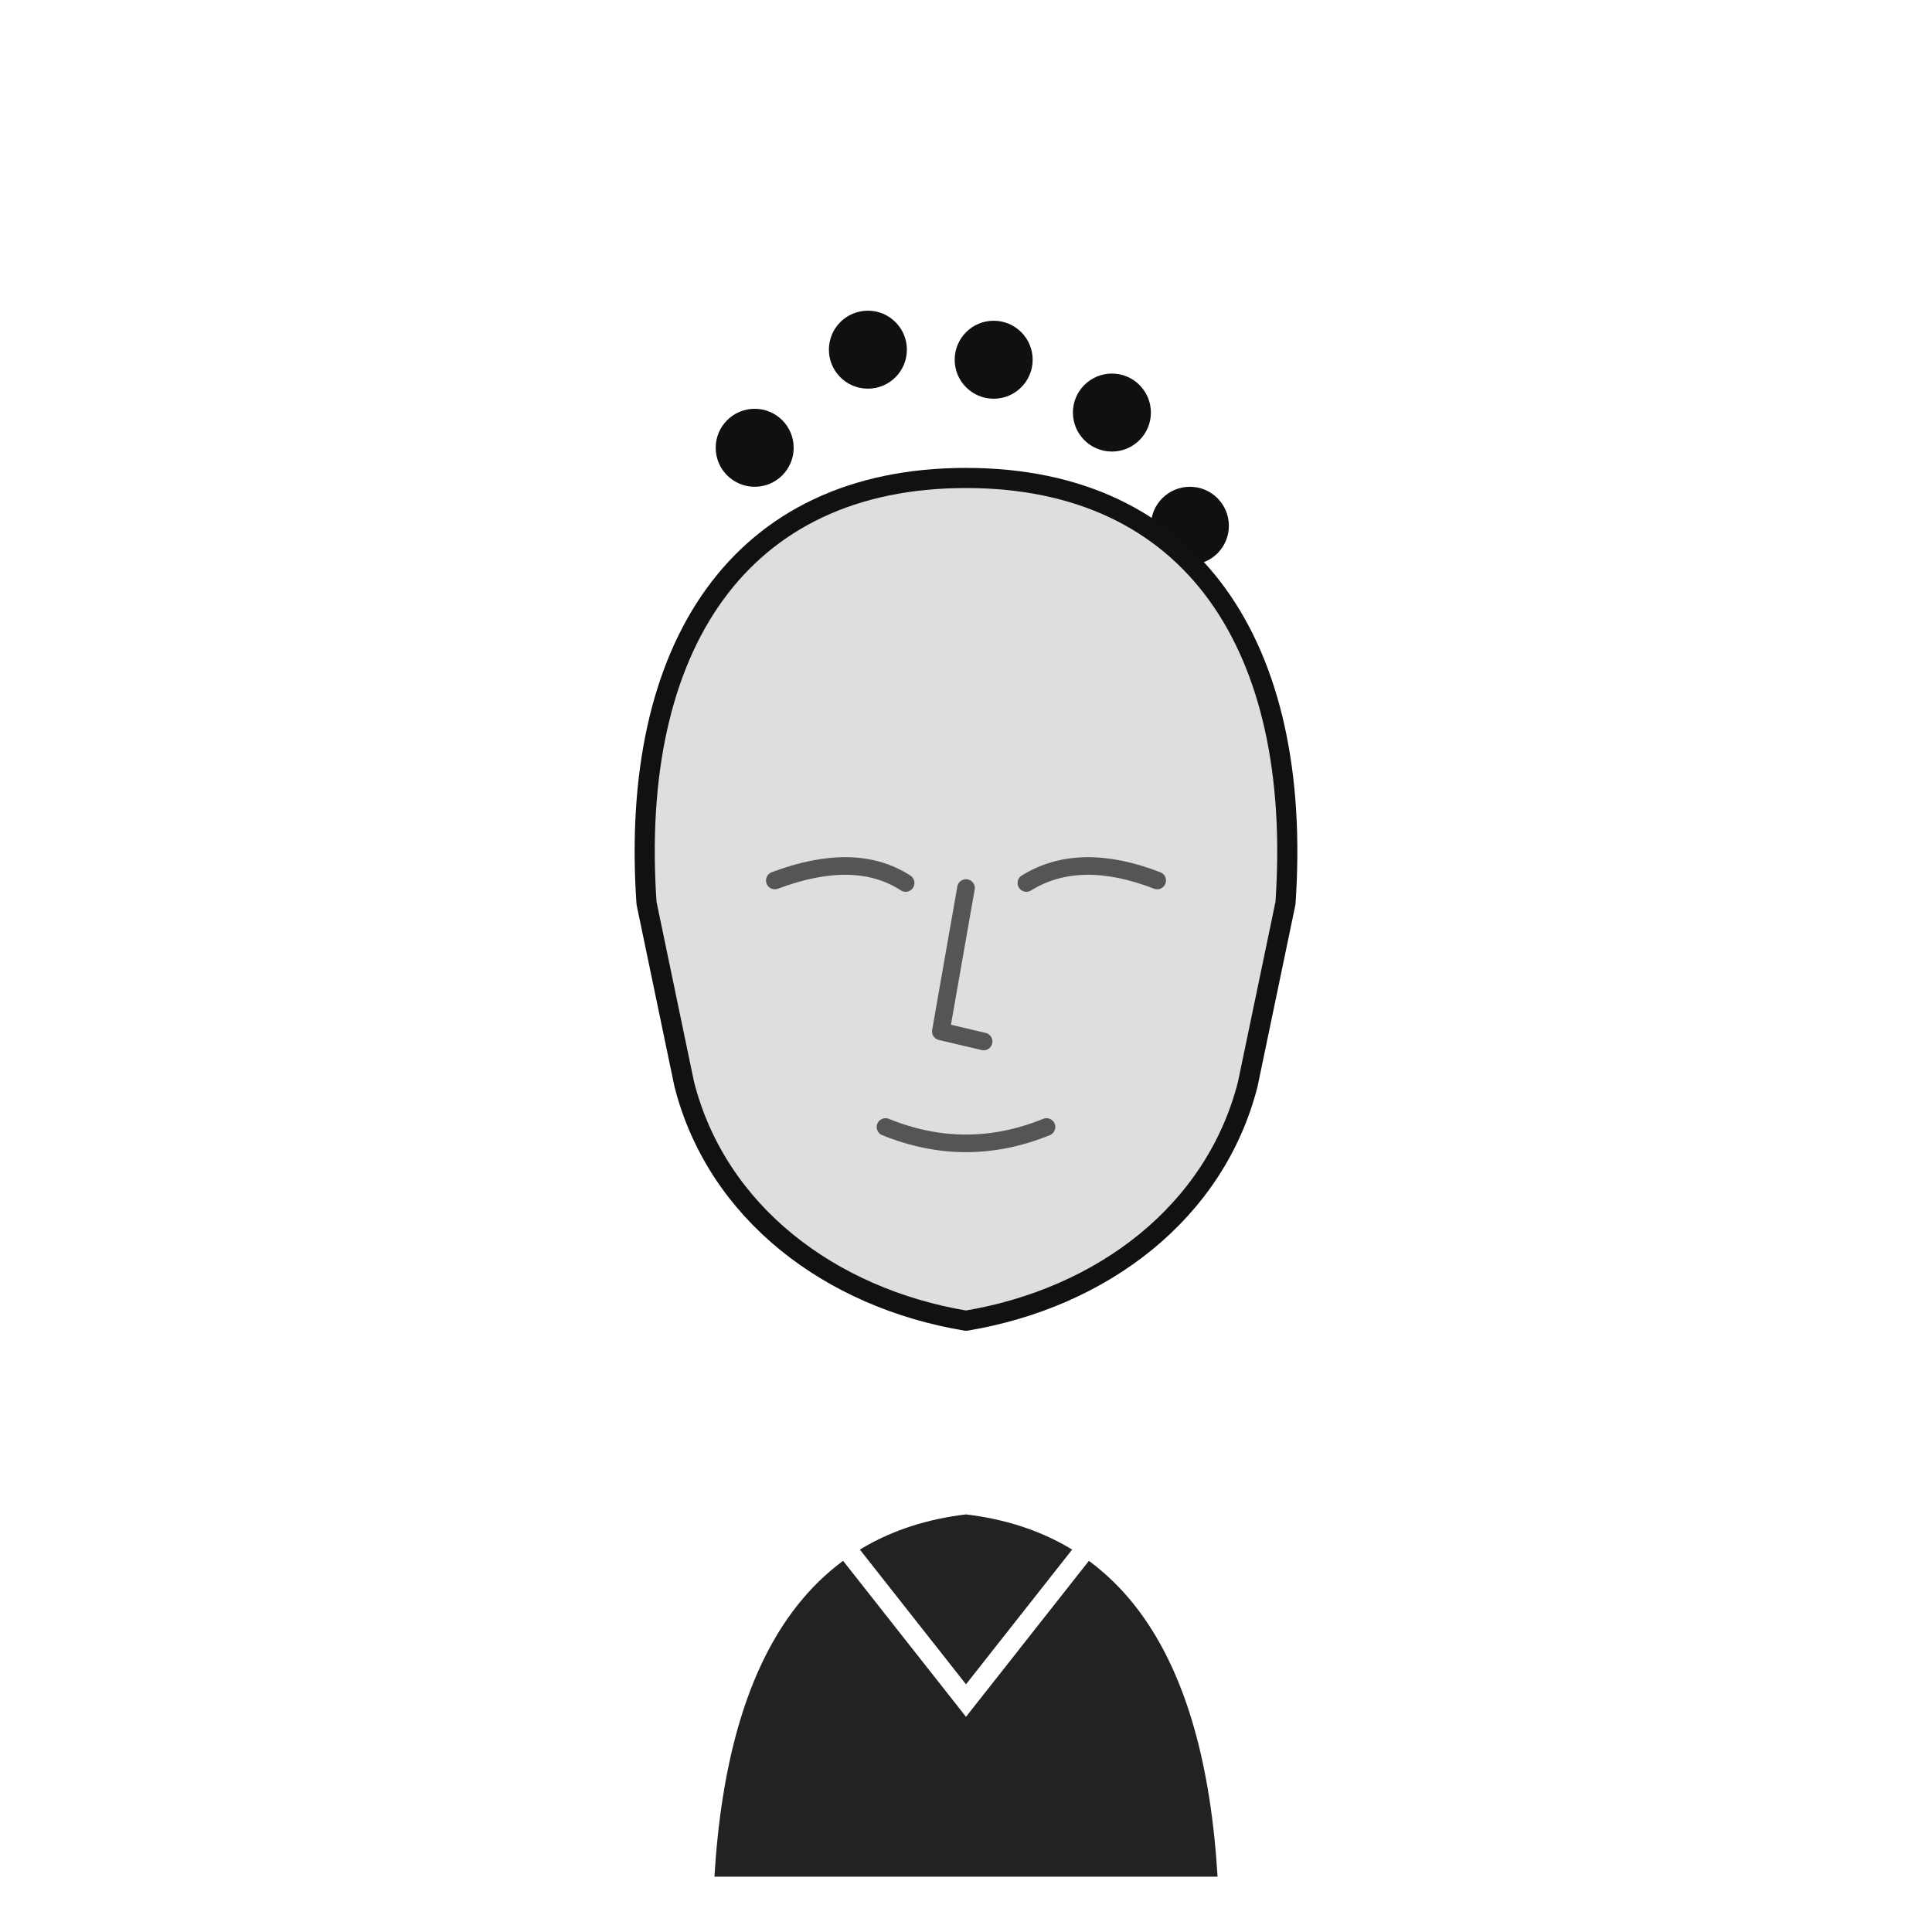
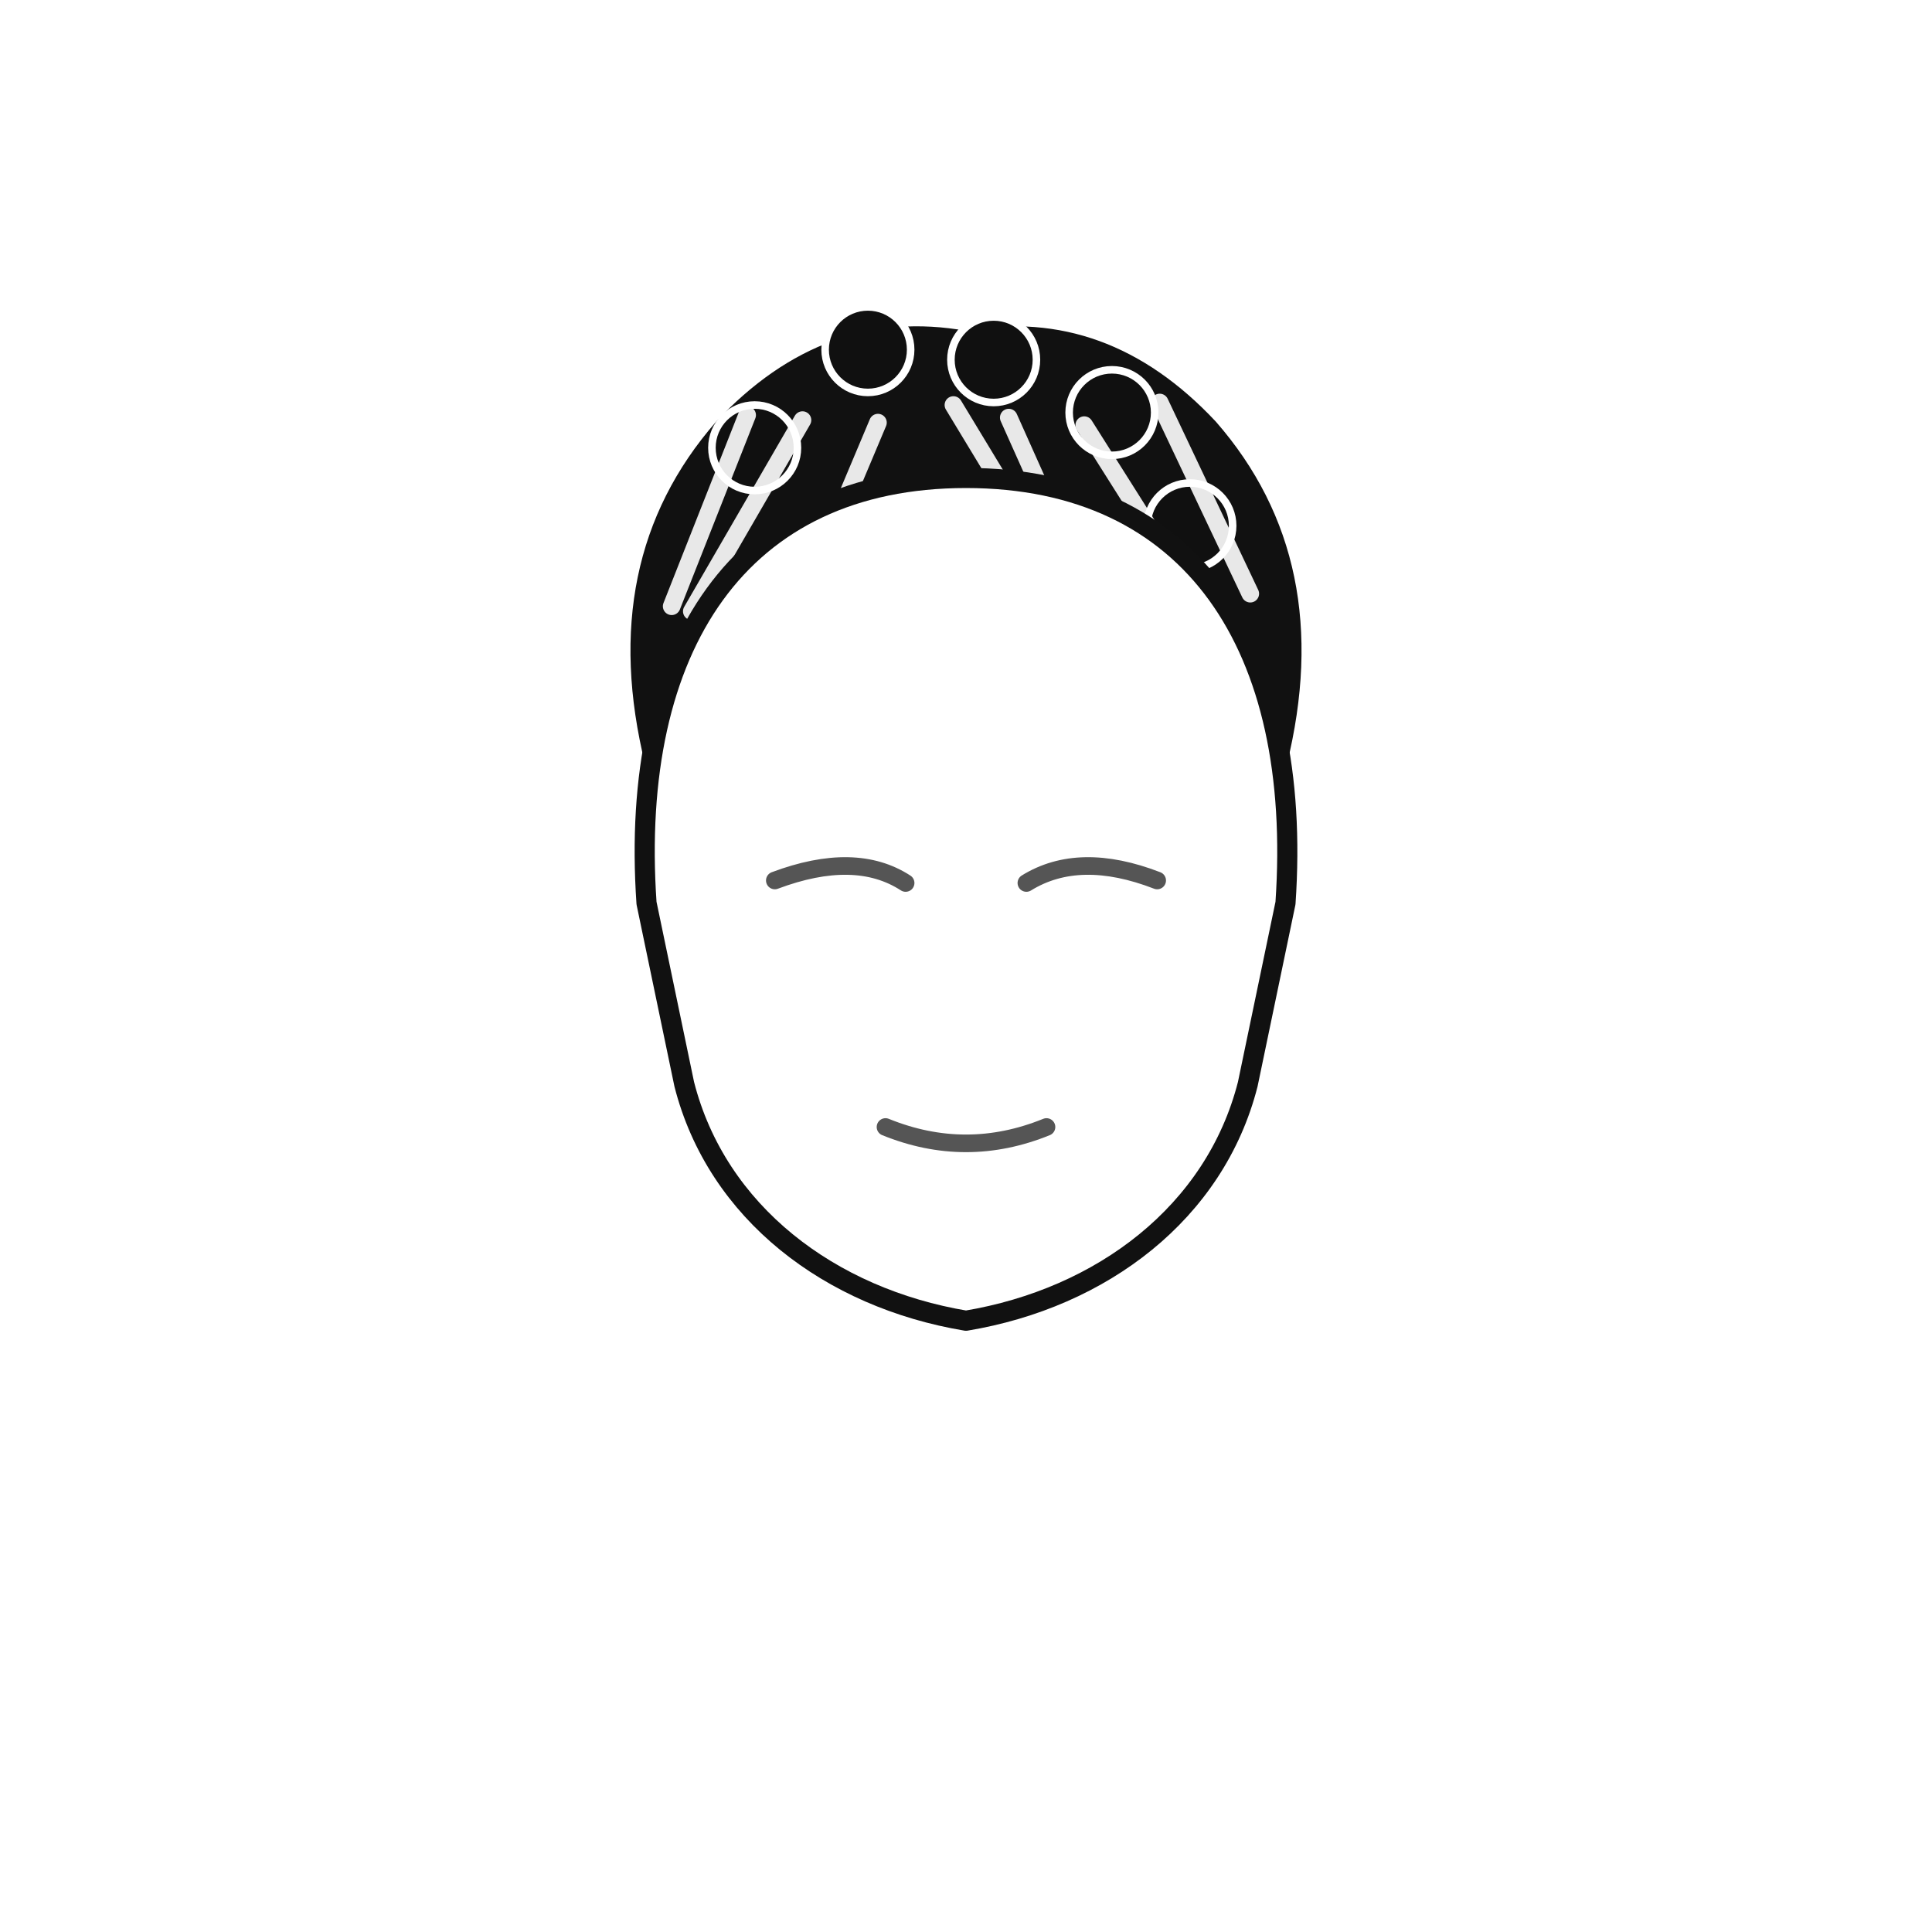
<svg xmlns="http://www.w3.org/2000/svg" width="768" height="768" viewBox="0 0 768 768" role="img" aria-label="textured crop">
  <rect width="768" height="768" fill="#fff" />
-   <g stroke="#111" stroke-linejoin="round" stroke-linecap="round">M257 304 Q237 223 285 168 Q328 122 384 132 Q440 122 483 168 Q531 223 511 304 Q467 270 448 235 Q420 268 384 270 Q348 268 320 235 Q301 270 257 304Z<circle cx="300" cy="178" r="17" fill="#101010" stroke="#fff" stroke-width="3" />
+   <g stroke="#111" stroke-linejoin="round" stroke-linecap="round">
+     <path d="M257 304 Q237 223 285 168 Q328 122 384 132 Q440 122 483 168 Q531 223 511 304 Q467 270 448 235 Q420 268 384 270 Q348 268 320 235 Q301 270 257 304Z" fill="#111" />
+     <circle cx="300" cy="178" r="17" fill="#101010" stroke="#fff" stroke-width="3" />
    <circle cx="345" cy="139" r="17" fill="#101010" stroke="#fff" stroke-width="3" />
    <circle cx="395" cy="143" r="17" fill="#101010" stroke="#fff" stroke-width="3" />
    <circle cx="442" cy="164" r="17" fill="#101010" stroke="#fff" stroke-width="3" />
    <circle cx="473" cy="209" r="17" fill="#101010" stroke="#fff" stroke-width="3" />
-     <path d="M384 190 C294 190 250 257 257 359 L272 431 C285 482 330 516 384 525 C438 516 483 482 496 431 L511 359 C518 257 474 190 384 190Z" fill="#dedede" stroke-width="8" />
-     <path d="M308 350 Q340 338 360 351 M408 351 Q429 338 460 350 M384 353 L374 410 L391 414 M352 448 Q384 461 416 448" fill="none" stroke="#555" stroke-width="7" stroke-linecap="round" />
+     <g data-strand-detail="true" fill="none" stroke="#fff" stroke-width="7" stroke-linecap="round" opacity=".9">
+       <path d="M297 165 Q282 203 267 241" />
+       <path d="M319 167 Q297 205 275 243" />
+       <path d="M349 168 Q333 206 317 244" />
+       <path d="M379 161 Q402 199 425 237" />
+       <path d="M401 166 Q418 204 435 242" />
+       <path d="M431 169 Q455 207 479 245" />
+       <path d="M461 160 Q479 198 497 236" />
+     </g>
+     <path d="M384 190 C294 190 250 257 257 359 L272 431 C285 482 330 516 384 525 C438 516 483 482 496 431 L511 359 C518 257 474 190 384 190Z" fill="#fff" stroke-width="8" />
+     <path d="M308 350 Q340 338 360 351 M408 351 Q429 338 460 350 M384 353  M352 448 Q384 461 416 448" fill="none" stroke="#555" stroke-width="7" stroke-linecap="round" />
  </g>
-   <path d="M284 746 Q292 613 384 602 Q476 613 484 746" fill="#222" />
-   <path d="M332 610 L384 676 L436 610" fill="none" stroke="#fff" stroke-width="8" />
</svg>
